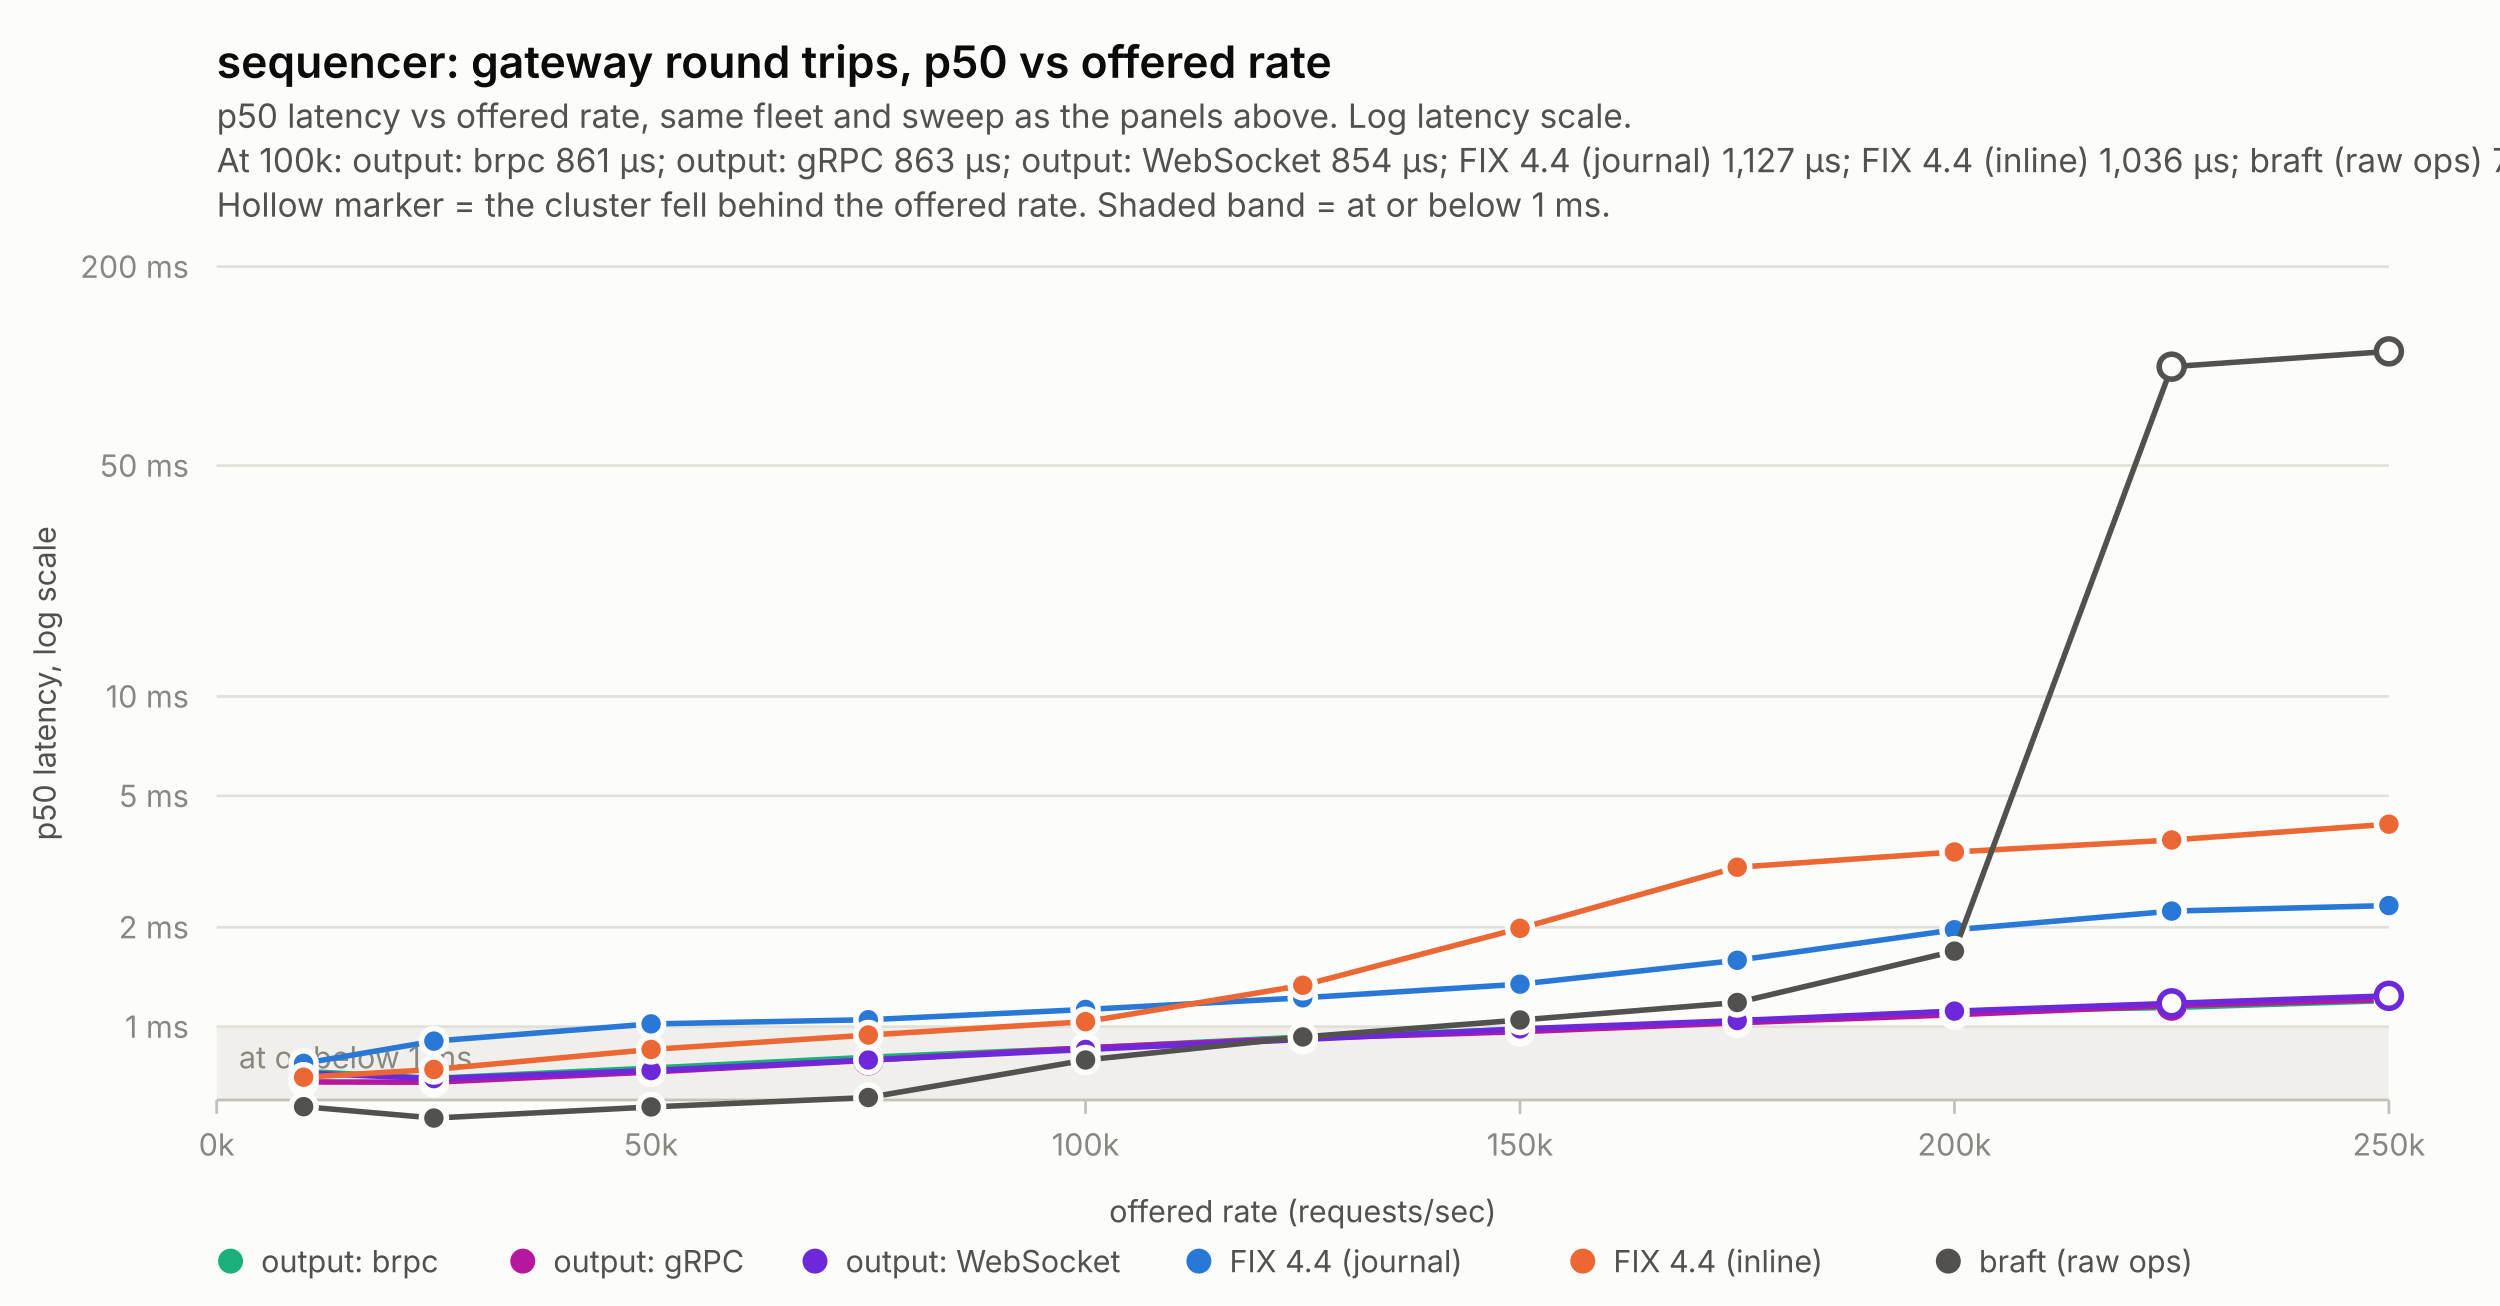
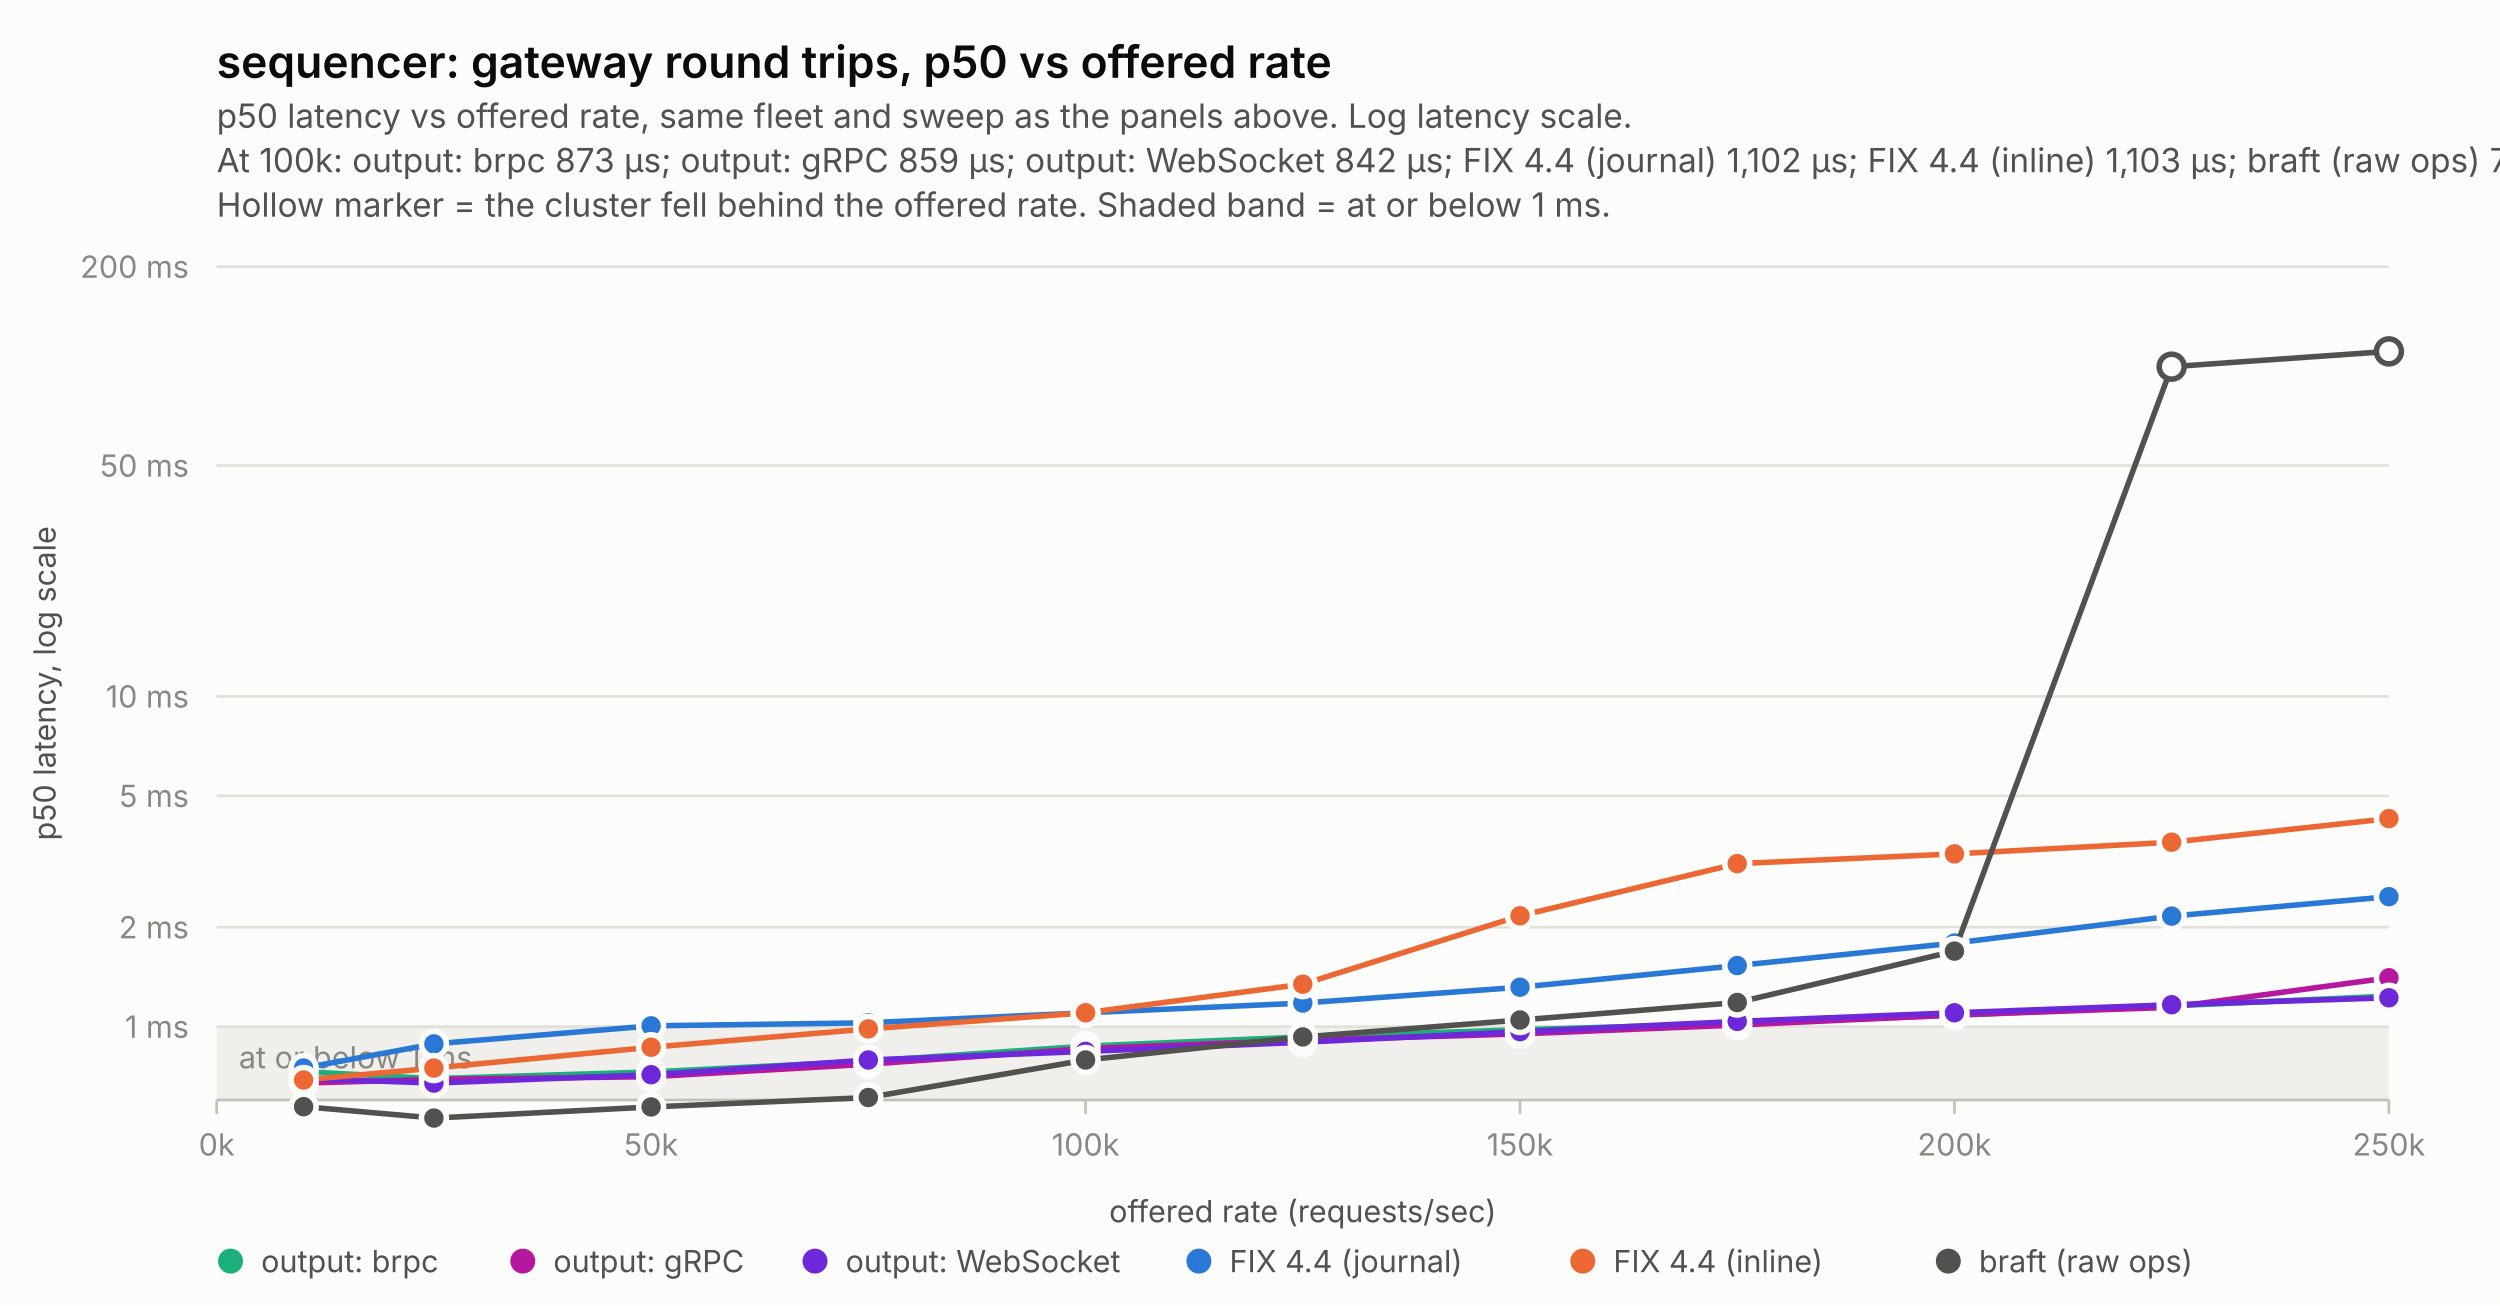
<svg xmlns="http://www.w3.org/2000/svg" width="900" height="470" viewBox="0 0 900 470" font-family="system-ui,-apple-system,&quot;Segoe UI&quot;,sans-serif" role="img" aria-label="sequencer: gateway round trips, p50 vs offered rate">
  <rect width="900" height="470" fill="#fcfcfb" />
  <text x="78" y="28" font-size="16" font-weight="600" fill="#0b0b0b">sequencer: gateway round trips, p50 vs offered rate</text>
  <text x="78" y="46" font-size="12" fill="#52514e">p50 latency vs offered rate, same fleet and sweep as the panels above. Log latency scale.</text>
-   <text x="78" y="62" font-size="12" fill="#52514e">At 100k: output: brpc 861 µs; output: gRPC 863 µs; output: WebSocket 854 µs; FIX 4.4 (journal) 1,127 µs; FIX 4.4 (inline) 1,036 µs; braft (raw ops) 793 µs.</text>
+   <text x="78" y="62" font-size="12" fill="#52514e">At 100k: output: brpc 873 µs; output: gRPC 859 µs; output: WebSocket 842 µs; FIX 4.4 (journal) 1,102 µs; FIX 4.4 (inline) 1,103 µs; braft (raw ops) 793 µs.</text>
  <text x="78" y="78" font-size="12" fill="#52514e">Hollow marker = the cluster fell behind the offered rate. Shaded band = at or below 1 ms.</text>
  <rect x="78" y="369.6" width="782" height="26.4" fill="#f0efec" />
  <text x="86" y="384.6" font-size="11" fill="#898781">at or below 1 ms</text>
  <line x1="78" y1="369.6" x2="860" y2="369.6" stroke="#e1e0d9" stroke-width="1" />
  <text x="68" y="373.6" font-size="11" fill="#898781" text-anchor="end">1 ms</text>
  <line x1="78" y1="333.8" x2="860" y2="333.8" stroke="#e1e0d9" stroke-width="1" />
  <text x="68" y="337.8" font-size="11" fill="#898781" text-anchor="end">2 ms</text>
  <line x1="78" y1="286.5" x2="860" y2="286.5" stroke="#e1e0d9" stroke-width="1" />
  <text x="68" y="290.5" font-size="11" fill="#898781" text-anchor="end">5 ms</text>
  <line x1="78" y1="250.7" x2="860" y2="250.7" stroke="#e1e0d9" stroke-width="1" />
  <text x="68" y="254.7" font-size="11" fill="#898781" text-anchor="end">10 ms</text>
  <line x1="78" y1="167.6" x2="860" y2="167.6" stroke="#e1e0d9" stroke-width="1" />
  <text x="68" y="171.6" font-size="11" fill="#898781" text-anchor="end">50 ms</text>
  <line x1="78" y1="96.0" x2="860" y2="96.0" stroke="#e1e0d9" stroke-width="1" />
  <text x="68" y="100.0" font-size="11" fill="#898781" text-anchor="end">200 ms</text>
  <text x="20" y="246" font-size="11" fill="#52514e" text-anchor="middle" transform="rotate(-90 20 246)">p50 latency, log scale</text>
  <line x1="78" y1="396" x2="860" y2="396" stroke="#c3c2b7" stroke-width="1" />
  <line x1="78.0" y1="396" x2="78.0" y2="401" stroke="#c3c2b7" stroke-width="1" />
  <text x="78.0" y="416" font-size="11" fill="#898781" text-anchor="middle">0k</text>
  <line x1="234.4" y1="396" x2="234.4" y2="401" stroke="#c3c2b7" stroke-width="1" />
  <text x="234.4" y="416" font-size="11" fill="#898781" text-anchor="middle">50k</text>
  <line x1="390.8" y1="396" x2="390.8" y2="401" stroke="#c3c2b7" stroke-width="1" />
  <text x="390.8" y="416" font-size="11" fill="#898781" text-anchor="middle">100k</text>
  <line x1="547.2" y1="396" x2="547.2" y2="401" stroke="#c3c2b7" stroke-width="1" />
  <text x="547.2" y="416" font-size="11" fill="#898781" text-anchor="middle">150k</text>
  <line x1="703.6" y1="396" x2="703.6" y2="401" stroke="#c3c2b7" stroke-width="1" />
  <text x="703.6" y="416" font-size="11" fill="#898781" text-anchor="middle">200k</text>
  <line x1="860.0" y1="396" x2="860.0" y2="401" stroke="#c3c2b7" stroke-width="1" />
  <text x="860.0" y="416" font-size="11" fill="#898781" text-anchor="middle">250k</text>
  <text x="469" y="440" font-size="11" fill="#52514e" text-anchor="middle">offered rate (requests/sec)</text>
-   <path d="M109.3,385.7 L156.2,388.2 L234.4,384.5 L312.6,380.6 L390.8,377.3 L469.0,373.3 L547.2,370.6 L625.4,368.1 L703.6,364.0 L781.8,362.7 L860.0,360.2" fill="none" stroke="#1baf7a" stroke-width="2" stroke-linejoin="round" stroke-linecap="round" />
-   <circle cx="109.3" cy="385.7" r="4.5" fill="#1baf7a" stroke="#fcfcfb" stroke-width="2" />
-   <circle cx="156.2" cy="388.2" r="4.5" fill="#1baf7a" stroke="#fcfcfb" stroke-width="2" />
-   <circle cx="234.4" cy="384.5" r="4.5" fill="#1baf7a" stroke="#fcfcfb" stroke-width="2" />
-   <circle cx="312.6" cy="380.6" r="4.5" fill="#1baf7a" stroke="#fcfcfb" stroke-width="2" />
-   <circle cx="390.8" cy="377.3" r="4.5" fill="#1baf7a" stroke="#fcfcfb" stroke-width="2" />
+   <path d="M109.3,385.8 L156.2,388.3 L234.4,385.9 L312.6,382.0 L390.8,376.6 L469.0,373.3 L547.2,370.7 L625.4,368.4 L703.6,365.5 L781.8,362.1 L860.0,358.6" fill="none" stroke="#1baf7a" stroke-width="2" stroke-linejoin="round" stroke-linecap="round" />
+   <circle cx="109.3" cy="385.8" r="4.5" fill="#1baf7a" stroke="#fcfcfb" stroke-width="2" />
+   <circle cx="156.2" cy="388.3" r="4.5" fill="#1baf7a" stroke="#fcfcfb" stroke-width="2" />
+   <circle cx="234.4" cy="385.9" r="4.5" fill="#1baf7a" stroke="#fcfcfb" stroke-width="2" />
+   <circle cx="312.6" cy="382.0" r="4.5" fill="#1baf7a" stroke="#fcfcfb" stroke-width="2" />
+   <circle cx="390.8" cy="376.6" r="4.5" fill="#1baf7a" stroke="#fcfcfb" stroke-width="2" />
  <circle cx="469.0" cy="373.3" r="4.5" fill="#1baf7a" stroke="#fcfcfb" stroke-width="2" />
-   <circle cx="547.2" cy="370.6" r="4.5" fill="#1baf7a" stroke="#fcfcfb" stroke-width="2" />
-   <circle cx="625.4" cy="368.1" r="4.5" fill="#1baf7a" stroke="#fcfcfb" stroke-width="2" />
-   <circle cx="703.6" cy="364.0" r="4.5" fill="#1baf7a" stroke="#fcfcfb" stroke-width="2" />
-   <circle cx="781.8" cy="362.7" r="4.5" fill="#1baf7a" stroke="#fcfcfb" stroke-width="2" />
-   <circle cx="860.0" cy="360.2" r="4.5" fill="#1baf7a" stroke="#fcfcfb" stroke-width="2" />
-   <path d="M109.3,389.5 L156.2,389.6 L234.4,385.9 L312.6,381.7 L390.8,377.2 L469.0,373.8 L547.2,371.4 L625.4,368.2 L703.6,365.3 L781.8,362.0 L860.0,359.8" fill="none" stroke="#b5179e" stroke-width="2" stroke-linejoin="round" stroke-linecap="round" />
-   <circle cx="109.3" cy="389.5" r="4.5" fill="#b5179e" stroke="#fcfcfb" stroke-width="2" />
-   <circle cx="156.2" cy="389.6" r="4.5" fill="#b5179e" stroke="#fcfcfb" stroke-width="2" />
-   <circle cx="234.4" cy="385.9" r="4.5" fill="#b5179e" stroke="#fcfcfb" stroke-width="2" />
-   <circle cx="312.6" cy="381.7" r="4.5" fill="#fcfcfb" stroke="#b5179e" stroke-width="2" />
-   <circle cx="390.8" cy="377.2" r="4.5" fill="#b5179e" stroke="#fcfcfb" stroke-width="2" />
-   <circle cx="469.0" cy="373.8" r="4.5" fill="#b5179e" stroke="#fcfcfb" stroke-width="2" />
-   <circle cx="547.2" cy="371.4" r="4.5" fill="#b5179e" stroke="#fcfcfb" stroke-width="2" />
-   <circle cx="625.4" cy="368.2" r="4.5" fill="#b5179e" stroke="#fcfcfb" stroke-width="2" />
-   <circle cx="703.6" cy="365.3" r="4.5" fill="#b5179e" stroke="#fcfcfb" stroke-width="2" />
-   <circle cx="781.8" cy="362.0" r="4.5" fill="#fcfcfb" stroke="#b5179e" stroke-width="2" />
-   <circle cx="860.0" cy="359.8" r="4.5" fill="#b5179e" stroke="#fcfcfb" stroke-width="2" />
-   <path d="M109.3,386.3 L156.2,388.3 L234.4,385.4 L312.6,381.6 L390.8,377.8 L469.0,374.2 L547.2,370.4 L625.4,367.4 L703.6,364.0 L781.8,361.2 L860.0,358.5" fill="none" stroke="#6d28d9" stroke-width="2" stroke-linejoin="round" stroke-linecap="round" />
-   <circle cx="109.3" cy="386.3" r="4.5" fill="#6d28d9" stroke="#fcfcfb" stroke-width="2" />
-   <circle cx="156.2" cy="388.3" r="4.5" fill="#6d28d9" stroke="#fcfcfb" stroke-width="2" />
-   <circle cx="234.4" cy="385.4" r="4.5" fill="#6d28d9" stroke="#fcfcfb" stroke-width="2" />
+   <circle cx="547.2" cy="370.7" r="4.5" fill="#1baf7a" stroke="#fcfcfb" stroke-width="2" />
+   <circle cx="625.4" cy="368.4" r="4.5" fill="#1baf7a" stroke="#fcfcfb" stroke-width="2" />
+   <circle cx="703.6" cy="365.5" r="4.5" fill="#1baf7a" stroke="#fcfcfb" stroke-width="2" />
+   <circle cx="781.8" cy="362.1" r="4.5" fill="#1baf7a" stroke="#fcfcfb" stroke-width="2" />
+   <circle cx="860.0" cy="358.6" r="4.5" fill="#1baf7a" stroke="#fcfcfb" stroke-width="2" />
+   <path d="M109.3,389.9 L156.2,388.6 L234.4,387.6 L312.6,383.1 L390.8,377.5 L469.0,374.5 L547.2,372.2 L625.4,369.0 L703.6,365.4 L781.8,362.6 L860.0,352.0" fill="none" stroke="#b5179e" stroke-width="2" stroke-linejoin="round" stroke-linecap="round" />
+   <circle cx="109.3" cy="389.9" r="4.5" fill="#b5179e" stroke="#fcfcfb" stroke-width="2" />
+   <circle cx="156.2" cy="388.6" r="4.5" fill="#b5179e" stroke="#fcfcfb" stroke-width="2" />
+   <circle cx="234.4" cy="387.6" r="4.5" fill="#b5179e" stroke="#fcfcfb" stroke-width="2" />
+   <circle cx="312.6" cy="383.1" r="4.5" fill="#b5179e" stroke="#fcfcfb" stroke-width="2" />
+   <circle cx="390.8" cy="377.5" r="4.5" fill="#b5179e" stroke="#fcfcfb" stroke-width="2" />
+   <circle cx="469.0" cy="374.5" r="4.5" fill="#b5179e" stroke="#fcfcfb" stroke-width="2" />
+   <circle cx="547.2" cy="372.2" r="4.5" fill="#b5179e" stroke="#fcfcfb" stroke-width="2" />
+   <circle cx="625.4" cy="369.0" r="4.5" fill="#b5179e" stroke="#fcfcfb" stroke-width="2" />
+   <circle cx="703.6" cy="365.4" r="4.5" fill="#b5179e" stroke="#fcfcfb" stroke-width="2" />
+   <circle cx="781.8" cy="362.6" r="4.5" fill="#b5179e" stroke="#fcfcfb" stroke-width="2" />
+   <circle cx="860.0" cy="352.0" r="4.5" fill="#b5179e" stroke="#fcfcfb" stroke-width="2" />
+   <path d="M109.3,388.3 L156.2,389.9 L234.4,386.9 L312.6,381.6 L390.8,378.5 L469.0,375.2 L547.2,371.4 L625.4,367.7 L703.6,364.6 L781.8,361.7 L860.0,359.2" fill="none" stroke="#6d28d9" stroke-width="2" stroke-linejoin="round" stroke-linecap="round" />
+   <circle cx="109.3" cy="388.3" r="4.5" fill="#6d28d9" stroke="#fcfcfb" stroke-width="2" />
+   <circle cx="156.2" cy="389.9" r="4.5" fill="#6d28d9" stroke="#fcfcfb" stroke-width="2" />
+   <circle cx="234.4" cy="386.9" r="4.5" fill="#6d28d9" stroke="#fcfcfb" stroke-width="2" />
  <circle cx="312.6" cy="381.6" r="4.5" fill="#6d28d9" stroke="#fcfcfb" stroke-width="2" />
-   <circle cx="390.8" cy="377.8" r="4.5" fill="#6d28d9" stroke="#fcfcfb" stroke-width="2" />
-   <circle cx="469.0" cy="374.2" r="4.5" fill="#6d28d9" stroke="#fcfcfb" stroke-width="2" />
-   <circle cx="547.2" cy="370.4" r="4.5" fill="#6d28d9" stroke="#fcfcfb" stroke-width="2" />
-   <circle cx="625.4" cy="367.4" r="4.5" fill="#6d28d9" stroke="#fcfcfb" stroke-width="2" />
-   <circle cx="703.6" cy="364.0" r="4.5" fill="#6d28d9" stroke="#fcfcfb" stroke-width="2" />
-   <circle cx="781.8" cy="361.2" r="4.5" fill="#fcfcfb" stroke="#6d28d9" stroke-width="2" />
-   <circle cx="860.0" cy="358.5" r="4.5" fill="#fcfcfb" stroke="#6d28d9" stroke-width="2" />
-   <path d="M109.3,382.8 L156.2,374.8 L234.4,368.6 L312.6,367.1 L390.8,363.4 L469.0,359.2 L547.2,354.3 L625.4,345.7 L703.6,334.7 L781.8,328.0 L860.0,326.0" fill="none" stroke="#2a78d6" stroke-width="2" stroke-linejoin="round" stroke-linecap="round" />
-   <circle cx="109.3" cy="382.8" r="4.5" fill="#2a78d6" stroke="#fcfcfb" stroke-width="2" />
-   <circle cx="156.2" cy="374.8" r="4.5" fill="#2a78d6" stroke="#fcfcfb" stroke-width="2" />
-   <circle cx="234.4" cy="368.6" r="4.5" fill="#2a78d6" stroke="#fcfcfb" stroke-width="2" />
-   <circle cx="312.6" cy="367.1" r="4.5" fill="#2a78d6" stroke="#fcfcfb" stroke-width="2" />
-   <circle cx="390.8" cy="363.4" r="4.5" fill="#2a78d6" stroke="#fcfcfb" stroke-width="2" />
-   <circle cx="469.0" cy="359.2" r="4.5" fill="#2a78d6" stroke="#fcfcfb" stroke-width="2" />
-   <circle cx="547.2" cy="354.3" r="4.5" fill="#2a78d6" stroke="#fcfcfb" stroke-width="2" />
-   <circle cx="625.4" cy="345.7" r="4.5" fill="#2a78d6" stroke="#fcfcfb" stroke-width="2" />
-   <circle cx="703.6" cy="334.7" r="4.5" fill="#2a78d6" stroke="#fcfcfb" stroke-width="2" />
-   <circle cx="781.8" cy="328.0" r="4.5" fill="#2a78d6" stroke="#fcfcfb" stroke-width="2" />
-   <circle cx="860.0" cy="326.0" r="4.5" fill="#2a78d6" stroke="#fcfcfb" stroke-width="2" />
-   <path d="M109.3,387.8 L156.2,385.0 L234.4,377.8 L312.6,372.6 L390.8,367.8 L469.0,354.7 L547.2,334.2 L625.4,312.2 L703.6,306.7 L781.8,302.4 L860.0,296.7" fill="none" stroke="#eb6834" stroke-width="2" stroke-linejoin="round" stroke-linecap="round" />
-   <circle cx="109.3" cy="387.8" r="4.5" fill="#eb6834" stroke="#fcfcfb" stroke-width="2" />
-   <circle cx="156.2" cy="385.0" r="4.5" fill="#eb6834" stroke="#fcfcfb" stroke-width="2" />
-   <circle cx="234.4" cy="377.8" r="4.5" fill="#eb6834" stroke="#fcfcfb" stroke-width="2" />
-   <circle cx="312.6" cy="372.6" r="4.5" fill="#eb6834" stroke="#fcfcfb" stroke-width="2" />
-   <circle cx="390.8" cy="367.8" r="4.5" fill="#eb6834" stroke="#fcfcfb" stroke-width="2" />
-   <circle cx="469.0" cy="354.7" r="4.5" fill="#eb6834" stroke="#fcfcfb" stroke-width="2" />
-   <circle cx="547.2" cy="334.2" r="4.5" fill="#eb6834" stroke="#fcfcfb" stroke-width="2" />
-   <circle cx="625.4" cy="312.2" r="4.5" fill="#eb6834" stroke="#fcfcfb" stroke-width="2" />
-   <circle cx="703.6" cy="306.7" r="4.5" fill="#eb6834" stroke="#fcfcfb" stroke-width="2" />
-   <circle cx="781.8" cy="302.4" r="4.5" fill="#eb6834" stroke="#fcfcfb" stroke-width="2" />
-   <circle cx="860.0" cy="296.7" r="4.5" fill="#eb6834" stroke="#fcfcfb" stroke-width="2" />
+   <circle cx="390.8" cy="378.5" r="4.5" fill="#6d28d9" stroke="#fcfcfb" stroke-width="2" />
+   <circle cx="469.0" cy="375.2" r="4.5" fill="#6d28d9" stroke="#fcfcfb" stroke-width="2" />
+   <circle cx="547.2" cy="371.4" r="4.5" fill="#6d28d9" stroke="#fcfcfb" stroke-width="2" />
+   <circle cx="625.4" cy="367.7" r="4.5" fill="#6d28d9" stroke="#fcfcfb" stroke-width="2" />
+   <circle cx="703.6" cy="364.6" r="4.5" fill="#6d28d9" stroke="#fcfcfb" stroke-width="2" />
+   <circle cx="781.8" cy="361.7" r="4.5" fill="#6d28d9" stroke="#fcfcfb" stroke-width="2" />
+   <circle cx="860.0" cy="359.2" r="4.5" fill="#6d28d9" stroke="#fcfcfb" stroke-width="2" />
+   <path d="M109.3,384.5 L156.2,375.8 L234.4,369.3 L312.6,368.2 L390.8,364.6 L469.0,361.1 L547.2,355.4 L625.4,347.6 L703.6,339.5 L781.8,329.8 L860.0,322.8" fill="none" stroke="#2a78d6" stroke-width="2" stroke-linejoin="round" stroke-linecap="round" />
+   <circle cx="109.3" cy="384.5" r="4.5" fill="#2a78d6" stroke="#fcfcfb" stroke-width="2" />
+   <circle cx="156.2" cy="375.8" r="4.5" fill="#2a78d6" stroke="#fcfcfb" stroke-width="2" />
+   <circle cx="234.4" cy="369.3" r="4.5" fill="#2a78d6" stroke="#fcfcfb" stroke-width="2" />
+   <circle cx="312.6" cy="368.2" r="4.5" fill="#2a78d6" stroke="#fcfcfb" stroke-width="2" />
+   <circle cx="390.8" cy="364.6" r="4.5" fill="#2a78d6" stroke="#fcfcfb" stroke-width="2" />
+   <circle cx="469.0" cy="361.1" r="4.5" fill="#2a78d6" stroke="#fcfcfb" stroke-width="2" />
+   <circle cx="547.2" cy="355.4" r="4.5" fill="#2a78d6" stroke="#fcfcfb" stroke-width="2" />
+   <circle cx="625.4" cy="347.6" r="4.5" fill="#2a78d6" stroke="#fcfcfb" stroke-width="2" />
+   <circle cx="703.6" cy="339.5" r="4.5" fill="#2a78d6" stroke="#fcfcfb" stroke-width="2" />
+   <circle cx="781.8" cy="329.8" r="4.5" fill="#2a78d6" stroke="#fcfcfb" stroke-width="2" />
+   <circle cx="860.0" cy="322.8" r="4.5" fill="#2a78d6" stroke="#fcfcfb" stroke-width="2" />
+   <path d="M109.3,388.8 L156.2,384.5 L234.4,377.0 L312.6,370.4 L390.8,364.6 L469.0,354.3 L547.2,329.7 L625.4,310.9 L703.6,307.4 L781.8,303.2 L860.0,294.7" fill="none" stroke="#eb6834" stroke-width="2" stroke-linejoin="round" stroke-linecap="round" />
+   <circle cx="109.3" cy="388.8" r="4.5" fill="#eb6834" stroke="#fcfcfb" stroke-width="2" />
+   <circle cx="156.2" cy="384.5" r="4.5" fill="#eb6834" stroke="#fcfcfb" stroke-width="2" />
+   <circle cx="234.4" cy="377.0" r="4.5" fill="#eb6834" stroke="#fcfcfb" stroke-width="2" />
+   <circle cx="312.6" cy="370.4" r="4.5" fill="#eb6834" stroke="#fcfcfb" stroke-width="2" />
+   <circle cx="390.8" cy="364.6" r="4.5" fill="#eb6834" stroke="#fcfcfb" stroke-width="2" />
+   <circle cx="469.0" cy="354.3" r="4.5" fill="#eb6834" stroke="#fcfcfb" stroke-width="2" />
+   <circle cx="547.2" cy="329.7" r="4.5" fill="#eb6834" stroke="#fcfcfb" stroke-width="2" />
+   <circle cx="625.4" cy="310.9" r="4.5" fill="#eb6834" stroke="#fcfcfb" stroke-width="2" />
+   <circle cx="703.6" cy="307.4" r="4.5" fill="#eb6834" stroke="#fcfcfb" stroke-width="2" />
+   <circle cx="781.8" cy="303.2" r="4.5" fill="#eb6834" stroke="#fcfcfb" stroke-width="2" />
+   <circle cx="860.0" cy="294.7" r="4.5" fill="#eb6834" stroke="#fcfcfb" stroke-width="2" />
  <path d="M109.3,398.4 L156.2,402.5 L234.4,398.5 L312.6,395.1 L390.8,381.6 L469.0,373.3 L547.2,367.2 L625.4,360.9 L703.6,342.4 L781.8,132.0 L860.0,126.5" fill="none" stroke="#52514e" stroke-width="2" stroke-linejoin="round" stroke-linecap="round" />
  <circle cx="109.3" cy="398.4" r="4.5" fill="#52514e" stroke="#fcfcfb" stroke-width="2" />
  <circle cx="156.2" cy="402.5" r="4.5" fill="#52514e" stroke="#fcfcfb" stroke-width="2" />
  <circle cx="234.4" cy="398.5" r="4.5" fill="#52514e" stroke="#fcfcfb" stroke-width="2" />
  <circle cx="312.6" cy="395.1" r="4.5" fill="#52514e" stroke="#fcfcfb" stroke-width="2" />
  <circle cx="390.8" cy="381.6" r="4.5" fill="#52514e" stroke="#fcfcfb" stroke-width="2" />
  <circle cx="469.0" cy="373.3" r="4.5" fill="#52514e" stroke="#fcfcfb" stroke-width="2" />
  <circle cx="547.2" cy="367.2" r="4.5" fill="#52514e" stroke="#fcfcfb" stroke-width="2" />
  <circle cx="625.4" cy="360.9" r="4.5" fill="#52514e" stroke="#fcfcfb" stroke-width="2" />
  <circle cx="703.6" cy="342.4" r="4.5" fill="#52514e" stroke="#fcfcfb" stroke-width="2" />
  <circle cx="781.8" cy="132.0" r="4.5" fill="#fcfcfb" stroke="#52514e" stroke-width="2" />
  <circle cx="860.0" cy="126.5" r="4.5" fill="#fcfcfb" stroke="#52514e" stroke-width="2" />
  <circle cx="83" cy="454" r="4.5" fill="#1baf7a" />
  <text x="94" y="458" font-size="11" fill="#52514e">output: brpc</text>
  <circle cx="188.2" cy="454" r="4.5" fill="#b5179e" />
  <text x="199.2" y="458" font-size="11" fill="#52514e">output: gRPC</text>
  <circle cx="293.4" cy="454" r="4.5" fill="#6d28d9" />
  <text x="304.4" y="458" font-size="11" fill="#52514e">output: WebSocket</text>
  <circle cx="431.6" cy="454" r="4.5" fill="#2a78d6" />
  <text x="442.6" y="458" font-size="11" fill="#52514e">FIX 4.4 (journal)</text>
  <circle cx="569.8" cy="454" r="4.5" fill="#eb6834" />
  <text x="580.8" y="458" font-size="11" fill="#52514e">FIX 4.4 (inline)</text>
  <circle cx="701.4" cy="454" r="4.5" fill="#52514e" />
  <text x="712.4" y="458" font-size="11" fill="#52514e">braft (raw ops)</text>
</svg>
